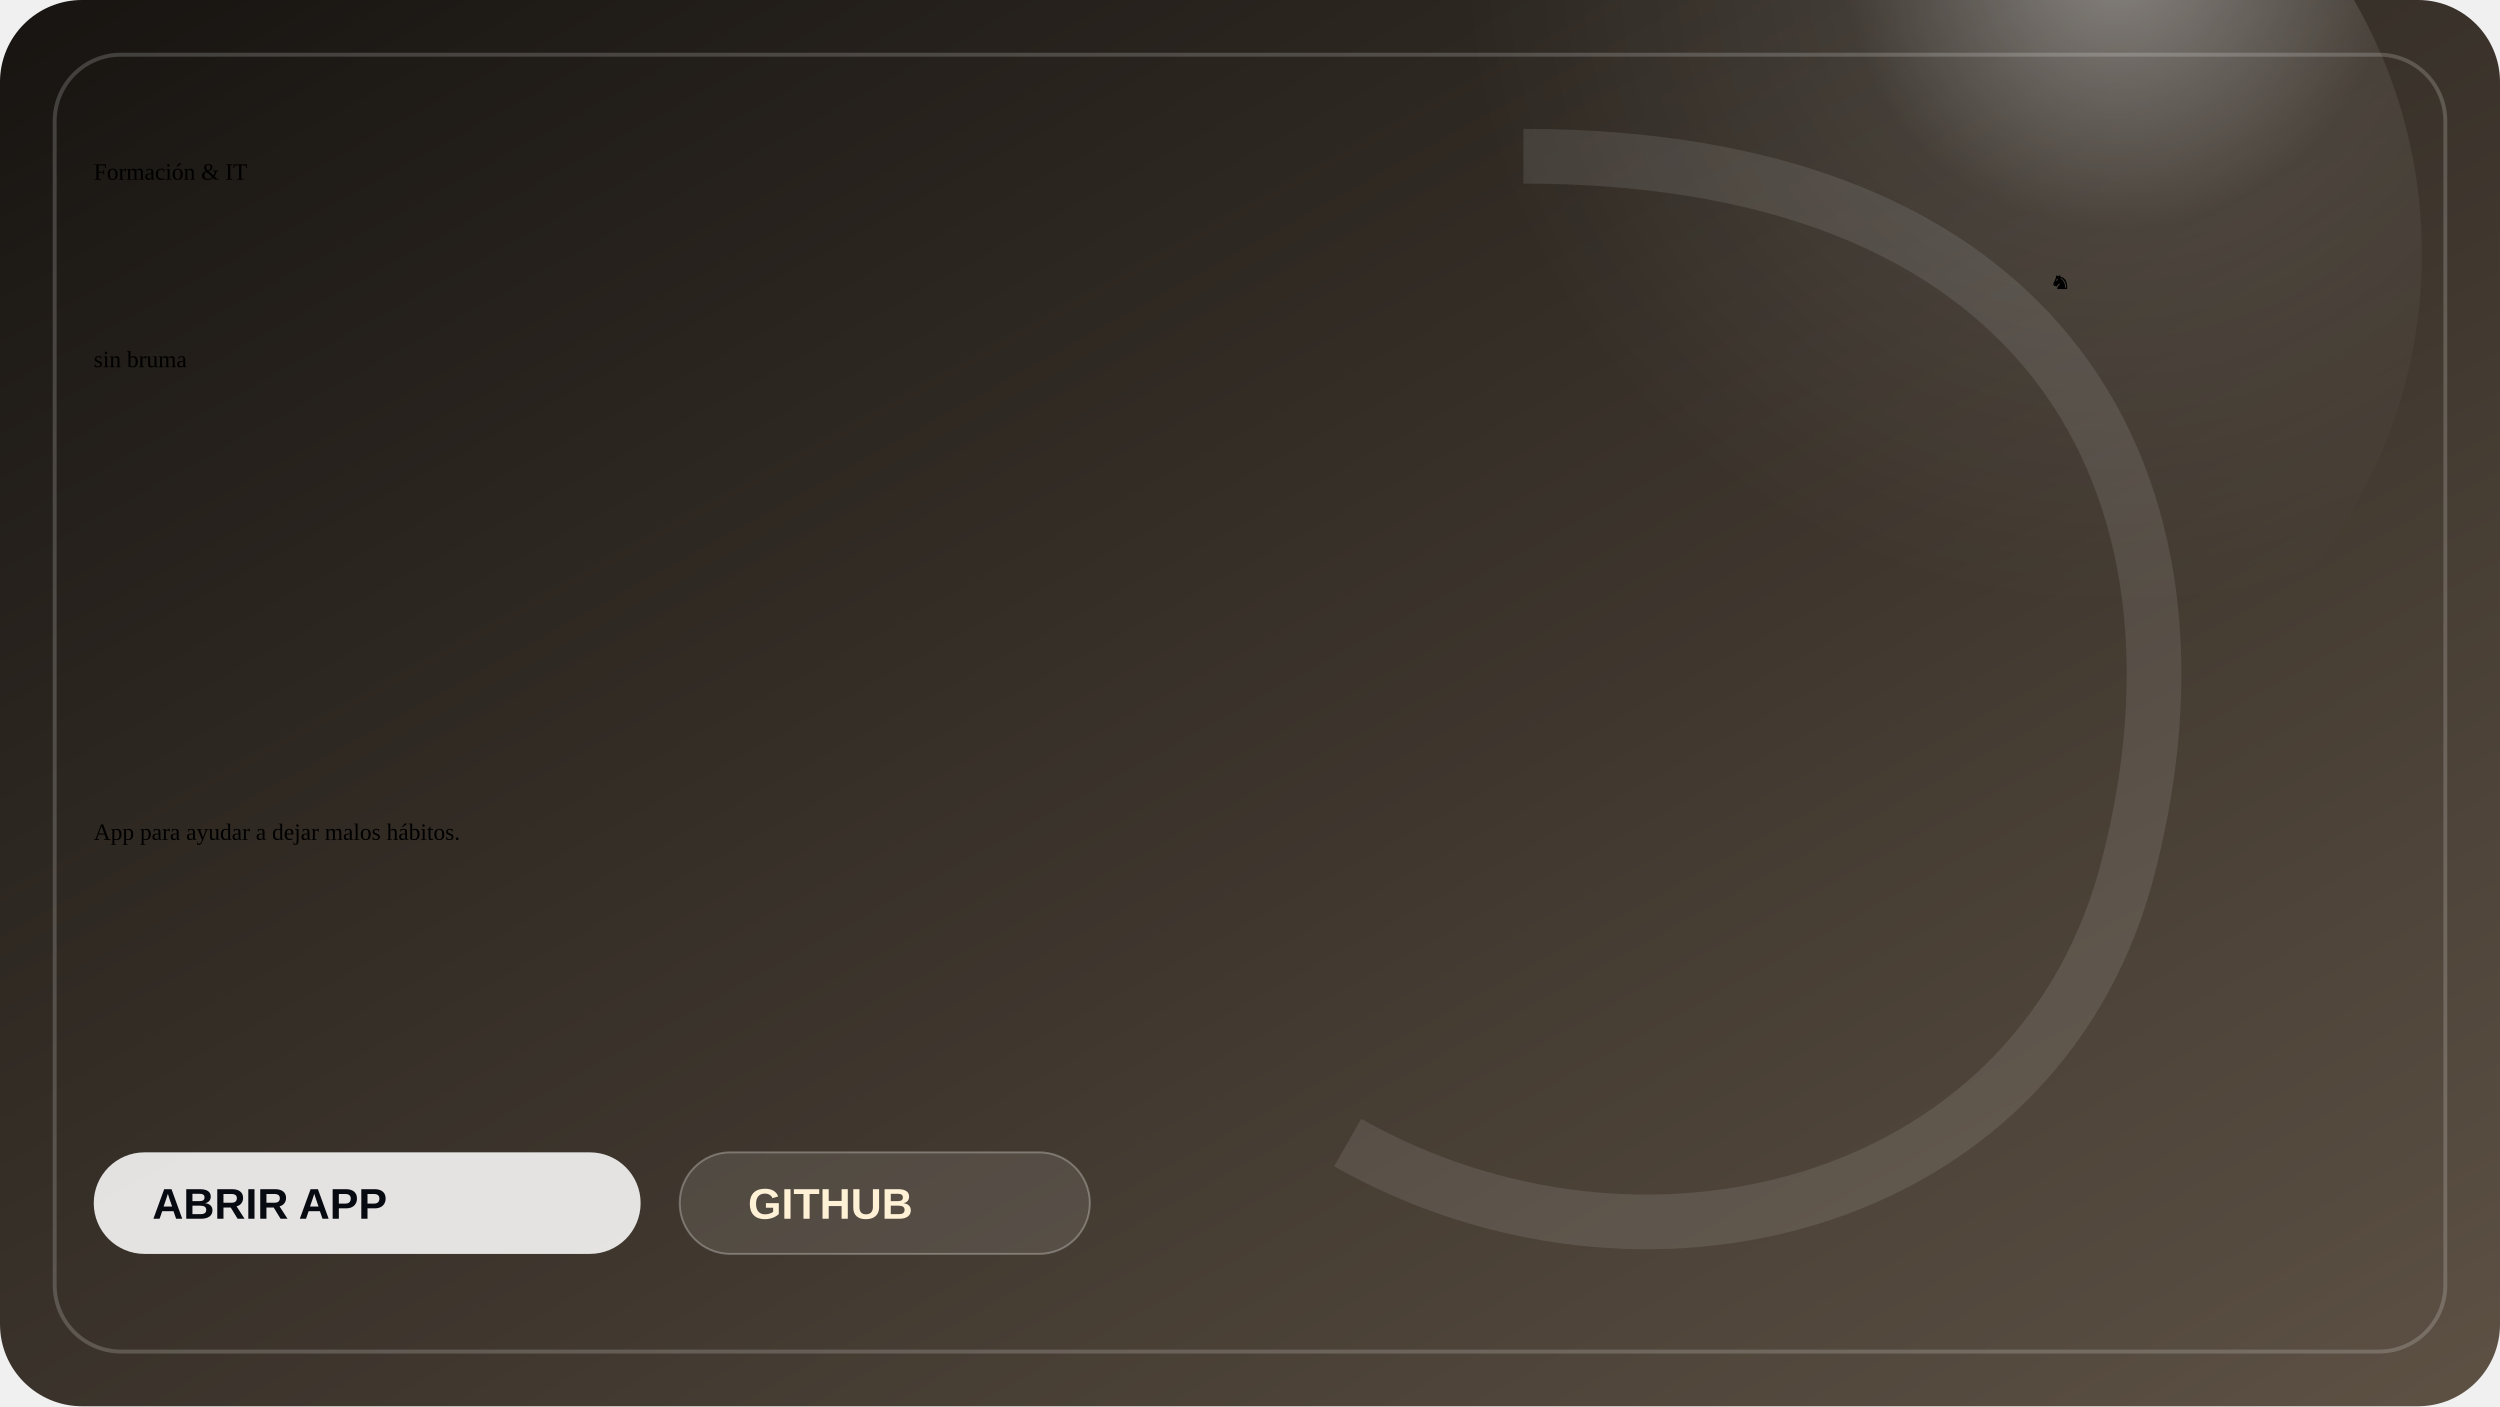
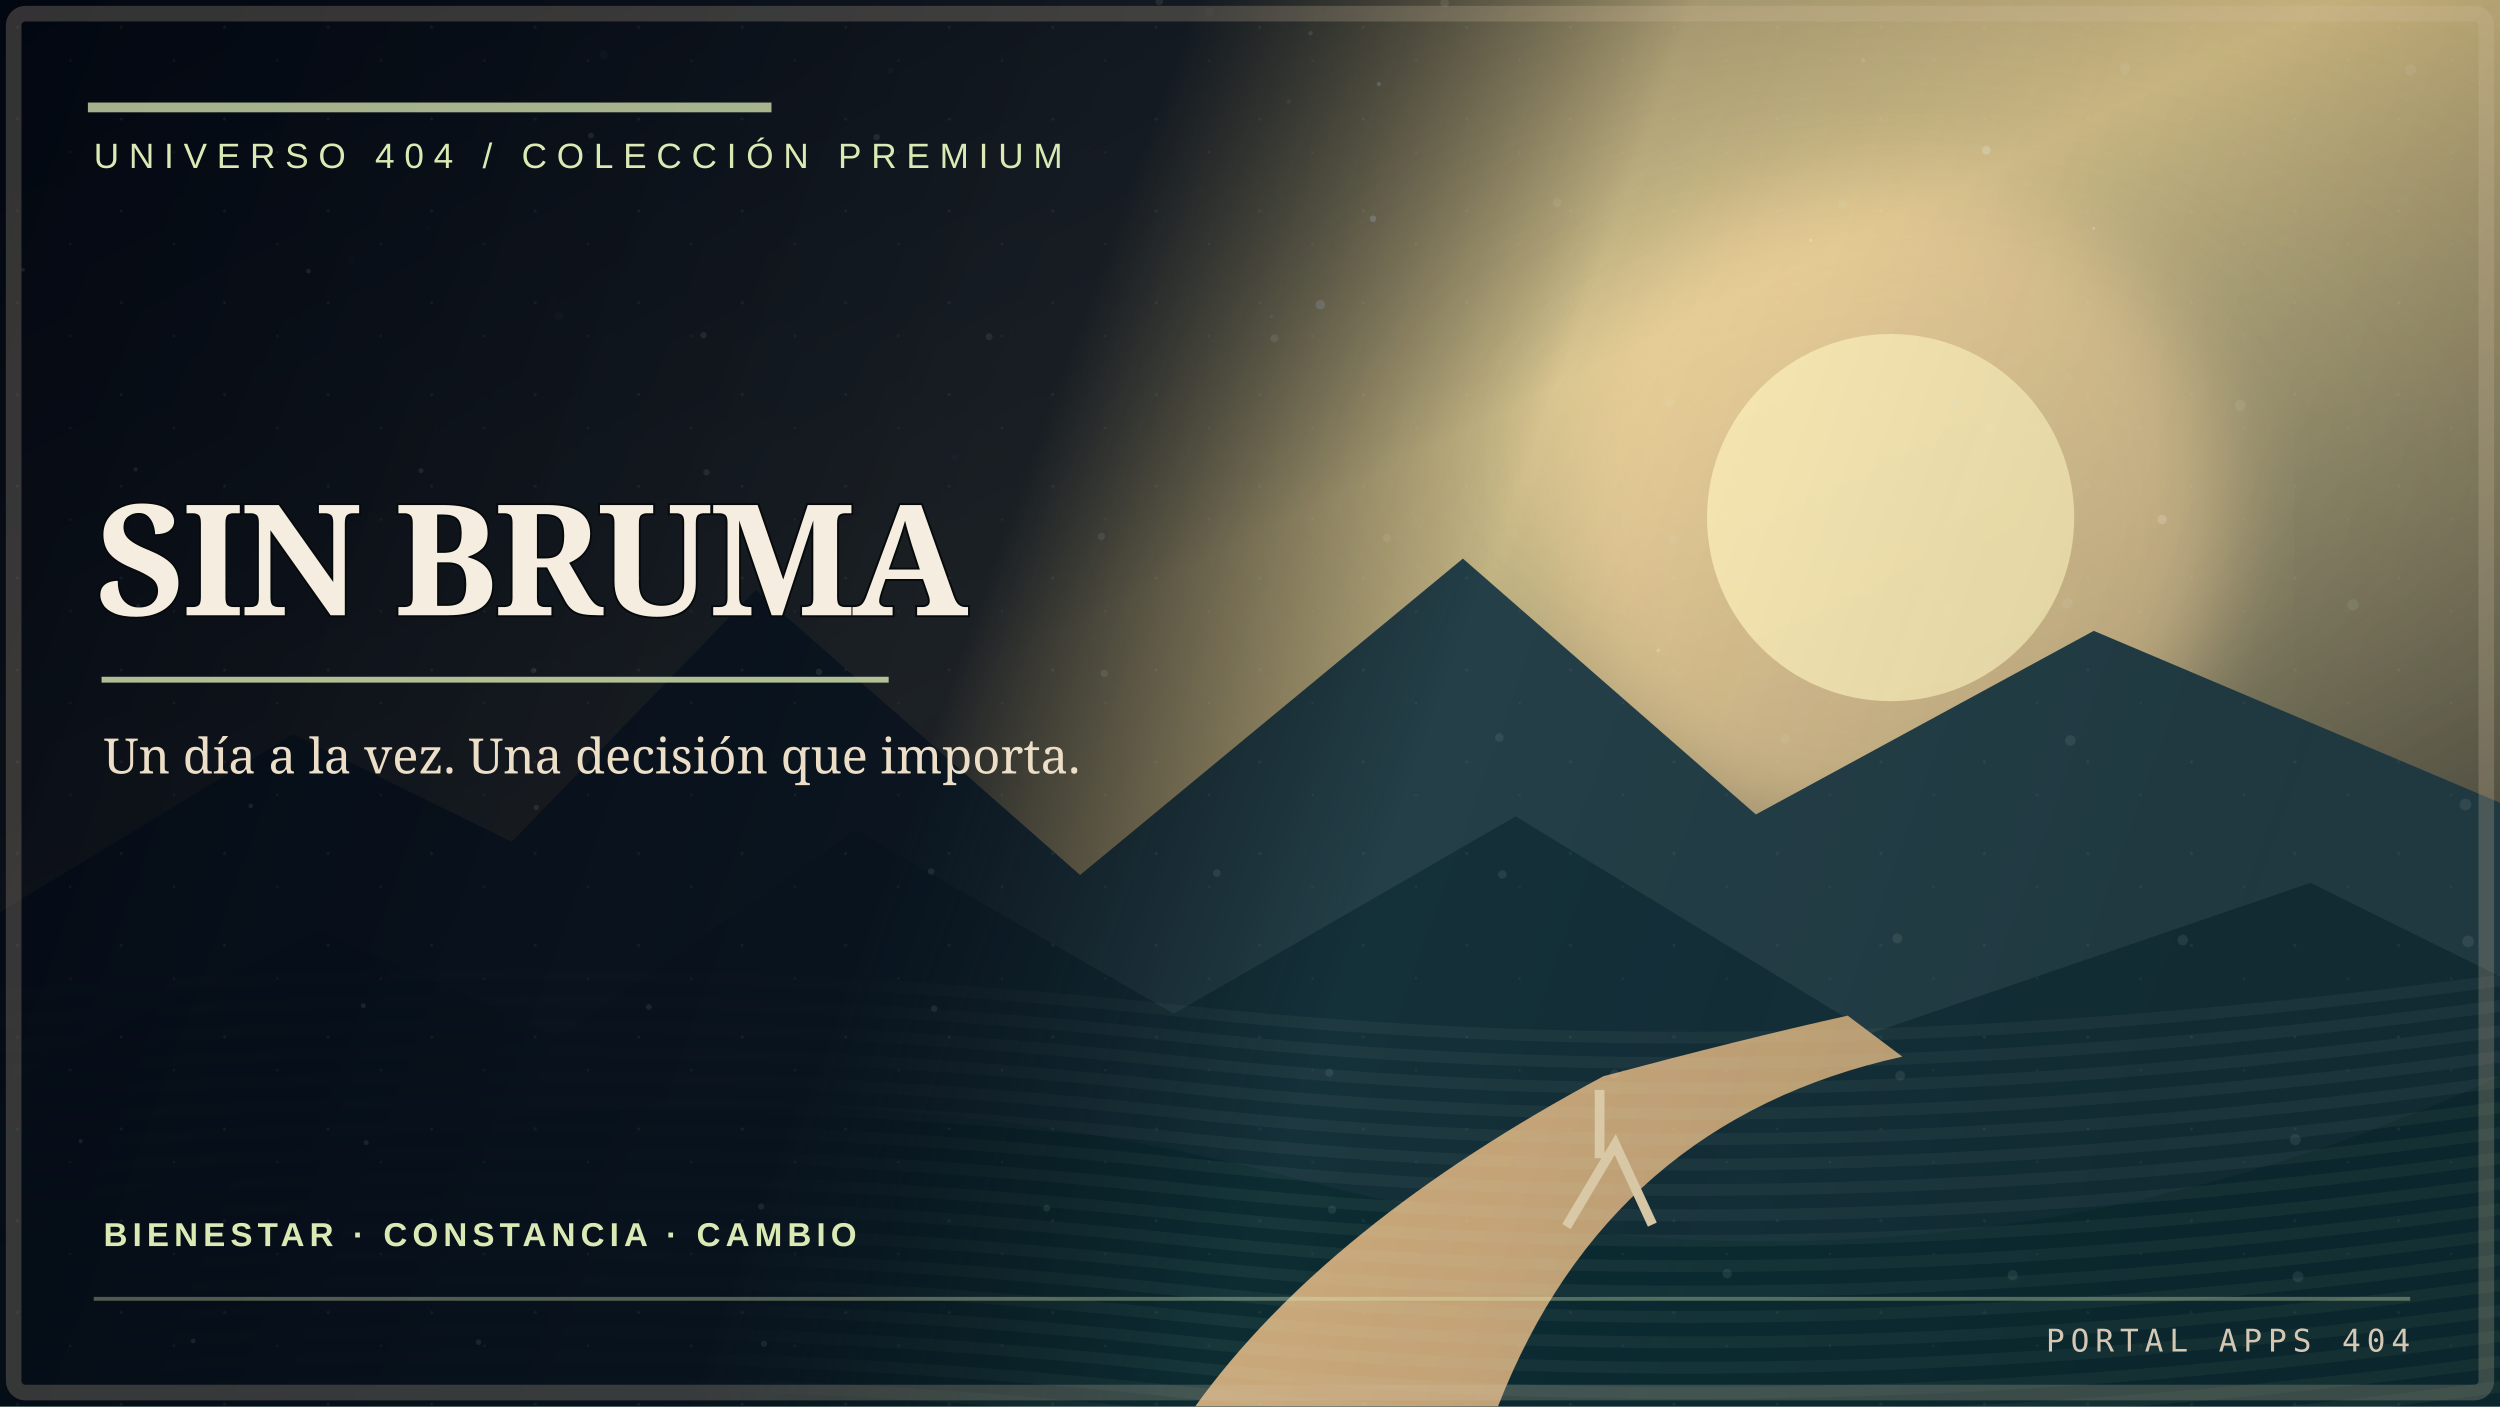
- <svg xmlns="http://www.w3.org/2000/svg" width="1280" height="720" viewBox="0 0 1280 720" role="img" aria-label="Preview de sin-bruma">
+ <svg xmlns="http://www.w3.org/2000/svg" viewBox="0 0 1280 720" role="img" aria-label="Carátula artística original de sin-bruma">
  <defs>
-     <linearGradient id="g" x1="0" y1="0" x2="1" y2="1">
-       <stop stop-color="#171411" />
-       <stop offset="1" stop-color="#5d5144" />
+     <linearGradient id="bg" x1="0" y1="0" x2=".9" y2="1">
+       <stop stop-color="#050a13" />
+       <stop offset=".46" stop-color="#dbbc7c" />
+       <stop offset="1" stop-color="#070c14" />
    </linearGradient>
-     <radialGradient id="r" cx="70%" cy="20%" r="65%">
-       <stop stop-color="rgba(255,255,255,.42)" />
-       <stop offset=".42" stop-color="rgba(255,255,255,.08)" />
-       <stop offset="1" stop-color="rgba(255,255,255,0)" />
+     <radialGradient id="glare" cx="75%" cy="32%" r="65%">
+       <stop stop-color="#b5d7c8" stop-opacity=".28" />
+       <stop offset="1" stop-color="#b5d7c8" stop-opacity="0" />
    </radialGradient>
+     <linearGradient id="window" x2="0" y2="1">
+       <stop stop-color="#182c3d" />
+       <stop offset="1" stop-color="#ac7d5b" />
+     </linearGradient>
+     <linearGradient id="shade" x1="0" y1="0" x2="1" y2=".2">
+       <stop stop-color="#020711" stop-opacity=".97" />
+       <stop offset=".46" stop-color="#08101b" stop-opacity=".9" />
+       <stop offset=".65" stop-color="#04090d" stop-opacity="0" />
+       <stop offset="1" stop-color="#04070b" stop-opacity=".13" />
+     </linearGradient>
+     <filter id="soft">
+       <feGaussianBlur stdDeviation="22" />
+     </filter>
+     <filter id="glow">
+       <feGaussianBlur stdDeviation="6" />
+     </filter>
+     <pattern id="grain" width="53" height="47" patternUnits="userSpaceOnUse">
+       <circle cx="9" cy="14" r=".8" fill="#fff" opacity=".22" />
+       <circle cx="36" cy="31" r=".7" fill="#fff" opacity=".19" />
+     </pattern>
  </defs>
-   <rect width="1280" height="720" rx="42" fill="url(#g)" />
-   <rect x="28" y="28" width="1224" height="664" rx="34" fill="none" stroke="rgba(255,255,255,.18)" stroke-width="2" />
-   <circle cx="980" cy="130" r="260" fill="url(#r)" />
-   <path d="M780 80 C1060 80 1140 260 1088 450 C1040 620 840 670 690 585" fill="none" stroke="rgba(255,255,255,.10)" stroke-width="28" />
-   <g opacity=".35">
-     <line x1="0" y1="90" x2="1280" y2="90" class="line" />
-     <line x1="0" y1="180" x2="1280" y2="180" class="line" />
-     <line x1="0" y1="270" x2="1280" y2="270" class="line" />
-     <line x1="0" y1="360" x2="1280" y2="360" class="line" />
-     <line x1="0" y1="450" x2="1280" y2="450" class="line" />
-     <line x1="0" y1="540" x2="1280" y2="540" class="line" />
-     <line x1="0" y1="630" x2="1280" y2="630" class="line" />
-   </g>
-   <text x="48" y="92" class="meta">Formación &amp; IT</text>
-   <text x="1050" y="148" class="symbol">♞</text>
-   <text x="48" y="188" class="title">sin bruma</text>
-   <text x="48" y="430" class="desc">App para ayudar a dejar malos hábitos.</text>
-   <rect x="48" y="590" width="280" height="52" rx="26" fill="rgba(255,255,255,.86)" />
-   <text x="78" y="624" style="font-family: Arial, Helvetica, sans-serif; font-size: 22px; font-weight: 800; fill: #080a12;">ABRIR APP</text>
-   <rect x="348" y="590" width="210" height="52" rx="26" fill="rgba(255,255,255,.10)" stroke="rgba(255,255,255,.28)" />
-   <text x="383" y="624" style="font-family: Arial, Helvetica, sans-serif; font-size: 22px; font-weight: 800; fill: #fff1d6;">GITHUB</text>
+   <rect width="1280" height="720" fill="url(#bg)" />
+   <rect width="1280" height="720" fill="url(#glare)" />
+   <circle cx="768" cy="454" r="0.8" fill="#e9f5f6" opacity="0.30" />
+   <circle cx="676" cy="156" r="2.4" fill="#e9f5f6" opacity="0.40" />
+   <circle cx="267" cy="461" r="2.0" fill="#e9f5f6" opacity="0.16" />
+   <circle cx="1075" cy="392" r="2.2" fill="#e9f5f6" opacity="0.14" />
+   <circle cx="1057" cy="442" r="1.2" fill="#e9f5f6" opacity="0.14" />
+   <circle cx="1072" cy="117" r="0.7" fill="#e9f5f6" opacity="0.39" />
+   <circle cx="619" cy="6" r="2.4" fill="#e9f5f6" opacity="0.27" />
+   <circle cx="671" cy="17" r="1.1" fill="#e9f5f6" opacity="0.50" />
+   <circle cx="1085" cy="714" r="2.3" fill="#e9f5f6" opacity="0.47" />
+   <circle cx="826" cy="486" r="1.3" fill="#e9f5f6" opacity="0.28" />
+   <circle cx="651" cy="162" r="0.8" fill="#e9f5f6" opacity="0.32" />
+   <circle cx="489" cy="234" r="1.8" fill="#e9f5f6" opacity="0.34" />
+   <circle cx="750" cy="514" r="0.7" fill="#e9f5f6" opacity="0.20" />
+   <circle cx="466" cy="698" r="0.5" fill="#e9f5f6" opacity="0.30" />
+   <circle cx="825" cy="511" r="1.5" fill="#e9f5f6" opacity="0.33" />
+   <circle cx="1268" cy="417" r="2.0" fill="#e9f5f6" opacity="0.35" />
+   <circle cx="1178" cy="494" r="0.7" fill="#e9f5f6" opacity="0.34" />
+   <circle cx="84" cy="257" r="1.9" fill="#e9f5f6" opacity="0.32" />
+   <circle cx="1107" cy="266" r="2.4" fill="#e9f5f6" opacity="0.34" />
+   <circle cx="954" cy="31" r="1.2" fill="#e9f5f6" opacity="0.12" />
+   <circle cx="1276" cy="600" r="2.1" fill="#e9f5f6" opacity="0.21" />
+   <circle cx="1019" cy="219" r="2.1" fill="#e9f5f6" opacity="0.42" />
+   <circle cx="90" cy="474" r="0.6" fill="#e9f5f6" opacity="0.24" />
+   <circle cx="219" cy="117" r="1.2" fill="#e9f5f6" opacity="0.38" />
+   <circle cx="703" cy="112" r="1.7" fill="#e9f5f6" opacity="0.49" />
+   <circle cx="1138" cy="361" r="0.6" fill="#e9f5f6" opacity="0.34" />
+   <circle cx="515" cy="463" r="2.0" fill="#e9f5f6" opacity="0.34" />
+   <circle cx="302" cy="455" r="1.0" fill="#e9f5f6" opacity="0.42" />
+   <circle cx="260" cy="574" r="1.1" fill="#e9f5f6" opacity="0.24" />
+   <circle cx="351" cy="661" r="1.3" fill="#e9f5f6" opacity="0.48" />
+   <circle cx="706" cy="43" r="1.1" fill="#e9f5f6" opacity="0.48" />
+   <circle cx="849" cy="333" r="1.0" fill="#e9f5f6" opacity="0.33" />
+   <circle cx="1017" cy="77" r="2.2" fill="#e9f5f6" opacity="0.29" />
+   <circle cx="1017" cy="624" r="1.7" fill="#e9f5f6" opacity="0.17" />
+   <circle cx="95" cy="276" r="0.6" fill="#e9f5f6" opacity="0.19" />
+   <circle cx="309" cy="28" r="2.2" fill="#e9f5f6" opacity="0.43" />
+   <circle cx="868" cy="502" r="0.6" fill="#e9f5f6" opacity="0.32" />
+   <circle cx="660" cy="52" r="1.2" fill="#e9f5f6" opacity="0.26" />
+   <circle cx="902" cy="635" r="0.8" fill="#e9f5f6" opacity="0.12" />
+   <circle cx="180" cy="133" r="2.1" fill="#e9f5f6" opacity="0.24" />
+   <circle cx="55" cy="369" r="1.7" fill="#e9f5f6" opacity="0.24" />
+   <circle cx="49" cy="521" r="2.4" fill="#e9f5f6" opacity="0.14" />
+   <circle cx="849" cy="497" r="1.4" fill="#e9f5f6" opacity="0.30" />
+   <circle cx="286" cy="162" r="2.2" fill="#e9f5f6" opacity="0.40" />
+   <circle cx="285" cy="639" r="2.0" fill="#e9f5f6" opacity="0.44" />
+   <circle cx="1043" cy="393" r="0.7" fill="#e9f5f6" opacity="0.39" />
+   <circle cx="1249" cy="619" r="1.0" fill="#e9f5f6" opacity="0.34" />
+   <circle cx="456" cy="36" r="1.6" fill="#e9f5f6" opacity="0.39" />
+   <circle cx="12" cy="440" r="0.8" fill="#e9f5f6" opacity="0.41" />
+   <circle cx="583" cy="618" r="1.7" fill="#e9f5f6" opacity="0.20" />
+   <circle cx="998" cy="311" r="1.1" fill="#e9f5f6" opacity="0.46" />
+   <circle cx="927" cy="123" r="0.8" fill="#e9f5f6" opacity="0.44" />
+   <circle cx="1237" cy="713" r="1.9" fill="#e9f5f6" opacity="0.15" />
+   <circle cx="58" cy="458" r="1.6" fill="#e9f5f6" opacity="0.38" />
+   <circle cx="819" cy="355" r="1.2" fill="#e9f5f6" opacity="0.11" />
+   <circle cx="968" cy="265" r="172" fill="#ffdba2" opacity=".56" filter="url(#soft)" />
+   <circle cx="968" cy="265" r="94" fill="#fff0ba" opacity=".83" />
+   <path d="M0 467L150 376L262 431L387 302L553 448L749 286L899 417L1072 323L1280 411V720H0Z" fill="#243f48" />
+   <path d="M0 556L163 476L286 531L438 425L601 519L776 418L958 529L1183 452L1280 500V720H0Z" fill="#143039" />
+   <path d="M0 630Q340 518 662 603T1280 551V720H0Z" fill="#0c2c32" />
+   <path d="M612 720Q679 627 821 551Q892 532 946 520L974 541Q824 574 767 720Z" fill="#caa97b" />
+   <path d="M0 510Q300 485 608 518T1280 502" fill="none" stroke="#c6e1d0" opacity=".055" stroke-width="6" />
+   <path d="M0 523Q300 498 608 531T1280 515" fill="none" stroke="#c6e1d0" opacity=".055" stroke-width="6" />
+   <path d="M0 536Q300 511 608 544T1280 528" fill="none" stroke="#c6e1d0" opacity=".055" stroke-width="6" />
+   <path d="M0 549Q300 524 608 557T1280 541" fill="none" stroke="#c6e1d0" opacity=".055" stroke-width="6" />
+   <path d="M0 562Q300 537 608 570T1280 554" fill="none" stroke="#c6e1d0" opacity=".055" stroke-width="6" />
+   <path d="M0 575Q300 550 608 583T1280 567" fill="none" stroke="#c6e1d0" opacity=".055" stroke-width="6" />
+   <path d="M0 588Q300 563 608 596T1280 580" fill="none" stroke="#c6e1d0" opacity=".055" stroke-width="6" />
+   <path d="M0 601Q300 576 608 609T1280 593" fill="none" stroke="#c6e1d0" opacity=".055" stroke-width="6" />
+   <path d="M0 614Q300 589 608 622T1280 606" fill="none" stroke="#c6e1d0" opacity=".055" stroke-width="6" />
+   <path d="M0 627Q300 602 608 635T1280 619" fill="none" stroke="#c6e1d0" opacity=".055" stroke-width="6" />
+   <path d="M0 640Q300 615 608 648T1280 632" fill="none" stroke="#c6e1d0" opacity=".055" stroke-width="6" />
+   <path d="M0 653Q300 628 608 661T1280 645" fill="none" stroke="#c6e1d0" opacity=".055" stroke-width="6" />
+   <path d="M0 666Q300 641 608 674T1280 658" fill="none" stroke="#c6e1d0" opacity=".055" stroke-width="6" />
+   <path d="M0 679Q300 654 608 687T1280 671" fill="none" stroke="#c6e1d0" opacity=".055" stroke-width="6" />
+   <path d="M0 692Q300 667 608 700T1280 684" fill="none" stroke="#c6e1d0" opacity=".055" stroke-width="6" />
+   <path d="M0 705Q300 680 608 713T1280 697" fill="none" stroke="#c6e1d0" opacity=".055" stroke-width="6" />
+   <path d="M0 718Q300 693 608 726T1280 710" fill="none" stroke="#c6e1d0" opacity=".055" stroke-width="6" />
+   <path d="M802 628L827 586L846 627M819 593L819 558" stroke="#e3d2ad" stroke-width="5" fill="none" />
+   <rect width="1280" height="720" fill="url(#shade)" />
+   <path d="M45 55H395" stroke="#dbeab4" stroke-width="5" opacity=".75" />
+   <text x="48" y="86" font-family="Arial,Helvetica,sans-serif" font-size="18" letter-spacing="5" fill="#dbeab4">UNIVERSO 404  /  COLECCIÓN PREMIUM</text>
+   <text x="49" y="315" font-family="Georgia,serif" font-weight="900" font-size="79" letter-spacing="-2" fill="#f5eee0" stroke="#060a0d" stroke-width="2" paint-order="stroke">SIN BRUMA</text>
+   <path d="M52 348h403" stroke="#dbeab4" stroke-width="3" opacity=".8" />
+   <text x="53" y="396" font-family="Georgia,serif" font-size="25" fill="#eddfc7">Un día a la vez. Una decisión que importa.</text>
+   <text x="53" y="638" font-family="Arial,Helvetica,sans-serif" font-size="17" font-weight="700" letter-spacing="2.6" fill="#dbeab4">BIENESTAR · CONSTANCIA · CAMBIO</text>
+   <path d="M48 665H1234" stroke="#dbeab4" stroke-opacity=".35" stroke-width="2" />
+   <text x="1234" y="692" text-anchor="end" font-family="monospace" letter-spacing="3" font-size="16" fill="#d4c7b4">PORTAL APPS 404</text>
+   <circle cx="360.2" cy="171.6" r="1.6" fill="#d6e6da" opacity=".09" />
+   <circle cx="854.8" cy="206.0" r="2.3" fill="#d6e6da" opacity=".09" />
+   <circle cx="69.4" cy="240.3" r="1.1" fill="#d6e6da" opacity=".09" />
+   <circle cx="563.9" cy="274.6" r="1.9" fill="#d6e6da" opacity=".09" />
+   <circle cx="1058.5" cy="308.9" r="2.7" fill="#d6e6da" opacity=".09" />
+   <circle cx="273.1" cy="343.3" r="1.4" fill="#d6e6da" opacity=".09" />
+   <circle cx="767.7" cy="377.6" r="2.2" fill="#d6e6da" opacity=".09" />
+   <circle cx="1262.3" cy="411.9" r="3.0" fill="#d6e6da" opacity=".09" />
+   <circle cx="476.8" cy="446.2" r="1.7" fill="#d6e6da" opacity=".09" />
+   <circle cx="971.4" cy="480.5" r="2.5" fill="#d6e6da" opacity=".09" />
+   <circle cx="186.0" cy="514.9" r="1.3" fill="#d6e6da" opacity=".09" />
+   <circle cx="680.6" cy="549.2" r="2.1" fill="#d6e6da" opacity=".09" />
+   <circle cx="1175.2" cy="583.5" r="2.8" fill="#d6e6da" opacity=".09" />
+   <circle cx="389.7" cy="617.8" r="1.6" fill="#d6e6da" opacity=".09" />
+   <circle cx="884.3" cy="652.1" r="2.4" fill="#d6e6da" opacity=".09" />
+   <circle cx="98.9" cy="686.5" r="1.2" fill="#d6e6da" opacity=".09" />
+   <circle cx="593.5" cy="0.8" r="1.9" fill="#d6e6da" opacity=".09" />
+   <circle cx="1088.0" cy="35.1" r="2.7" fill="#d6e6da" opacity=".09" />
+   <circle cx="302.6" cy="69.4" r="1.5" fill="#d6e6da" opacity=".09" />
+   <circle cx="797.2" cy="103.8" r="2.2" fill="#d6e6da" opacity=".09" />
+   <circle cx="11.8" cy="138.1" r="1.0" fill="#d6e6da" opacity=".09" />
+   <circle cx="506.4" cy="172.4" r="1.8" fill="#d6e6da" opacity=".09" />
+   <circle cx="1000.9" cy="206.7" r="2.6" fill="#d6e6da" opacity=".09" />
+   <circle cx="215.5" cy="241.0" r="1.3" fill="#d6e6da" opacity=".09" />
+   <circle cx="710.1" cy="275.4" r="2.1" fill="#d6e6da" opacity=".09" />
+   <circle cx="1204.7" cy="309.7" r="2.9" fill="#d6e6da" opacity=".09" />
+   <circle cx="419.3" cy="344.0" r="1.7" fill="#d6e6da" opacity=".09" />
+   <circle cx="913.8" cy="378.3" r="2.4" fill="#d6e6da" opacity=".09" />
+   <circle cx="128.4" cy="412.6" r="1.2" fill="#d6e6da" opacity=".09" />
+   <circle cx="623.0" cy="447.0" r="2.0" fill="#d6e6da" opacity=".09" />
+   <circle cx="1117.6" cy="481.3" r="2.7" fill="#d6e6da" opacity=".09" />
+   <circle cx="332.2" cy="515.6" r="1.5" fill="#d6e6da" opacity=".09" />
+   <circle cx="826.7" cy="549.9" r="2.3" fill="#d6e6da" opacity=".09" />
+   <circle cx="41.3" cy="584.3" r="1.1" fill="#d6e6da" opacity=".09" />
+   <circle cx="535.9" cy="618.6" r="1.8" fill="#d6e6da" opacity=".09" />
+   <circle cx="1030.5" cy="652.9" r="2.6" fill="#d6e6da" opacity=".09" />
+   <circle cx="245.0" cy="687.2" r="1.4" fill="#d6e6da" opacity=".09" />
+   <circle cx="739.6" cy="1.5" r="2.2" fill="#d6e6da" opacity=".09" />
+   <circle cx="1234.2" cy="35.9" r="2.9" fill="#d6e6da" opacity=".09" />
+   <circle cx="448.8" cy="70.2" r="1.7" fill="#d6e6da" opacity=".09" />
+   <circle cx="943.4" cy="104.5" r="2.5" fill="#d6e6da" opacity=".09" />
+   <circle cx="157.9" cy="138.8" r="1.2" fill="#d6e6da" opacity=".09" />
+   <circle cx="652.5" cy="173.2" r="2.0" fill="#d6e6da" opacity=".09" />
+   <circle cx="1147.1" cy="207.5" r="2.8" fill="#d6e6da" opacity=".09" />
+   <circle cx="361.7" cy="241.8" r="1.6" fill="#d6e6da" opacity=".09" />
+   <circle cx="856.3" cy="276.1" r="2.3" fill="#d6e6da" opacity=".09" />
+   <circle cx="70.8" cy="310.4" r="1.1" fill="#d6e6da" opacity=".09" />
+   <circle cx="565.4" cy="344.8" r="1.9" fill="#d6e6da" opacity=".09" />
+   <circle cx="1060.0" cy="379.1" r="2.7" fill="#d6e6da" opacity=".09" />
+   <circle cx="274.6" cy="413.4" r="1.4" fill="#d6e6da" opacity=".09" />
+   <circle cx="769.2" cy="447.7" r="2.2" fill="#d6e6da" opacity=".09" />
+   <circle cx="1263.7" cy="482.0" r="3.0" fill="#d6e6da" opacity=".09" />
+   <circle cx="478.3" cy="516.4" r="1.7" fill="#d6e6da" opacity=".09" />
+   <circle cx="972.9" cy="550.7" r="2.5" fill="#d6e6da" opacity=".09" />
+   <circle cx="187.5" cy="585.0" r="1.3" fill="#d6e6da" opacity=".09" />
+   <circle cx="682.0" cy="619.3" r="2.1" fill="#d6e6da" opacity=".09" />
+   <circle cx="1176.6" cy="653.7" r="2.8" fill="#d6e6da" opacity=".09" />
+   <circle cx="391.2" cy="688.0" r="1.6" fill="#d6e6da" opacity=".09" />
+   <rect width="1280" height="720" fill="url(#grain)" opacity=".23" />
+   <rect x="7" y="7" width="1266" height="706" rx="6" fill="none" stroke="#d1bda0" stroke-opacity=".24" stroke-width="8" />
</svg>
